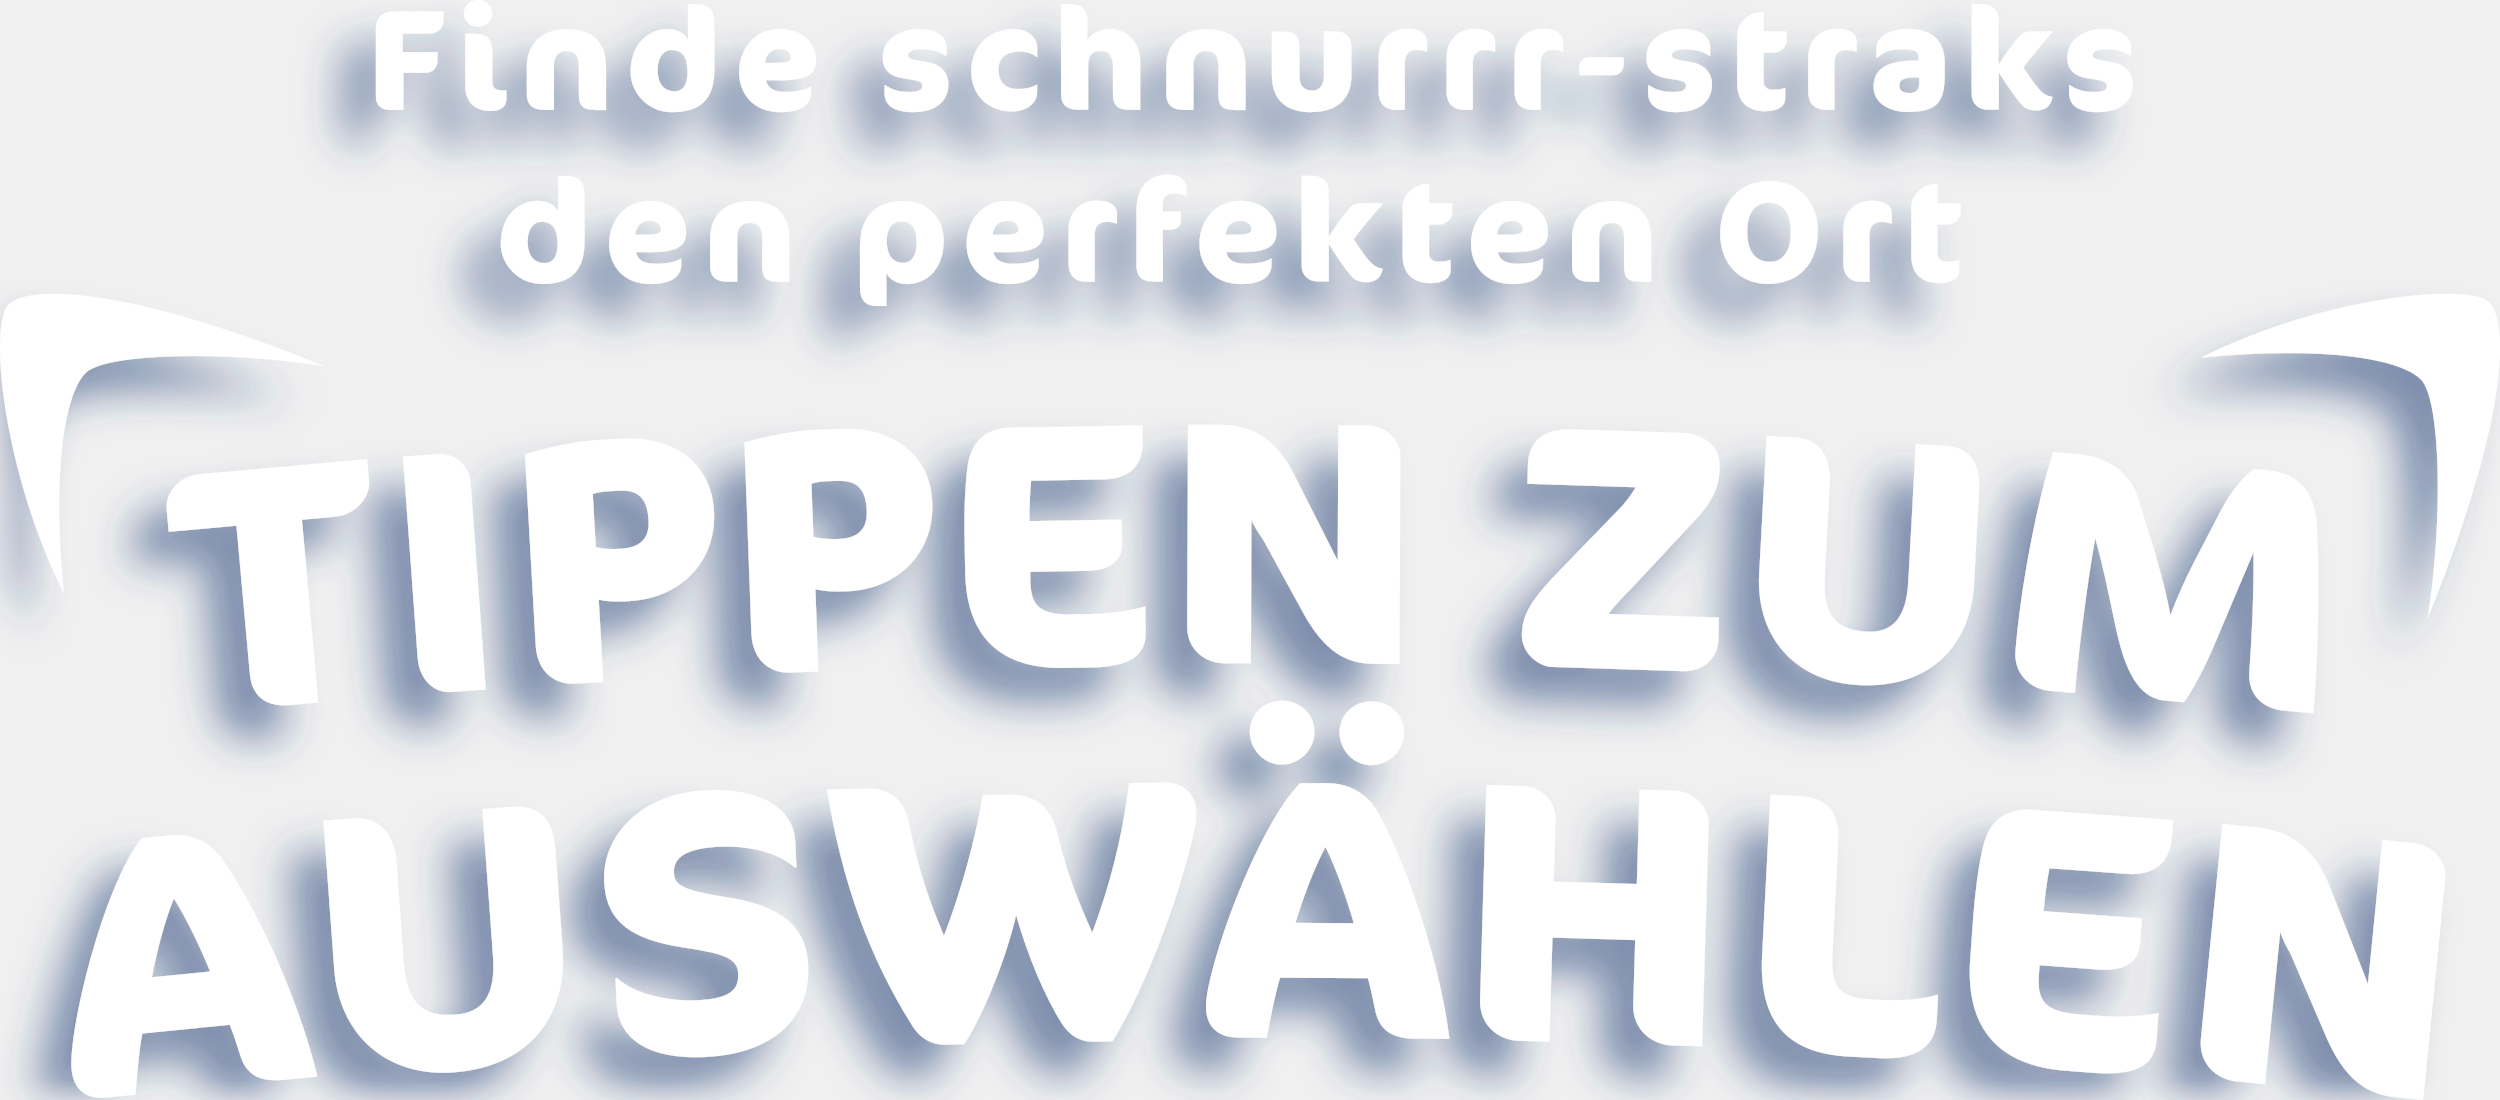
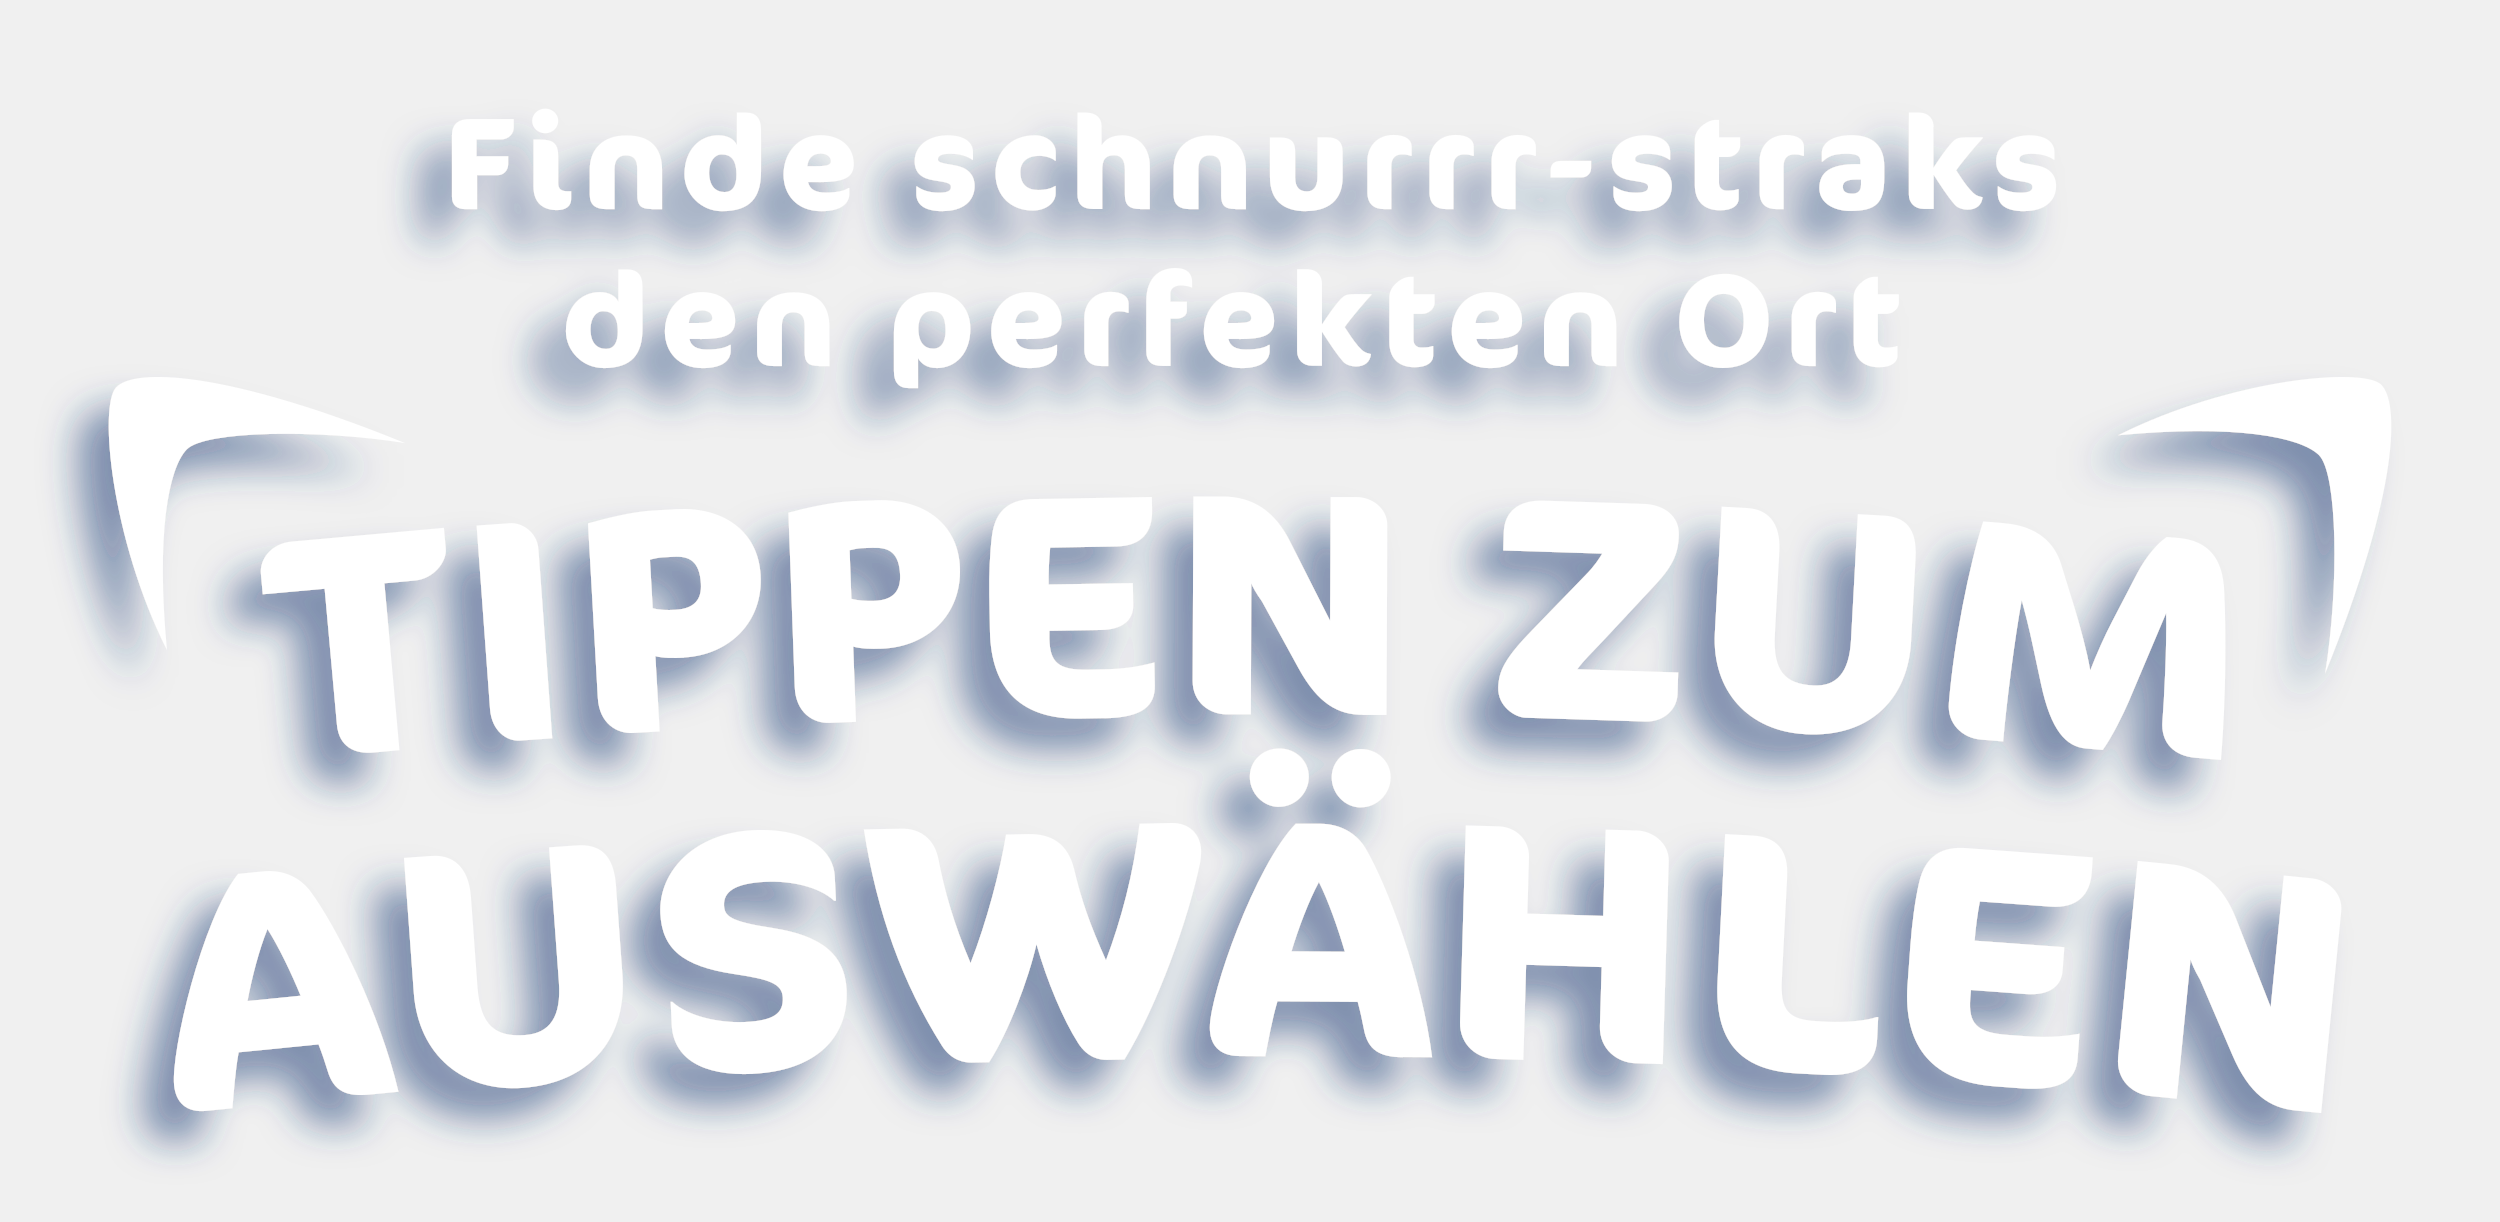
- <svg xmlns="http://www.w3.org/2000/svg" id="Layer_2" data-name="Layer 2" viewBox="0 0 209.89 92.35">
+ <svg xmlns="http://www.w3.org/2000/svg" id="Layer_2" data-name="Layer 2" viewBox="-10 -10 229.89 112.35">
  <defs>
    <style>
      .cls-1 {
        filter: url(#drop-shadow-1);
      }

      .cls-2 {
        fill: #fff;
        stroke-width: 0px;
      }
    </style>
    <filter id="drop-shadow-1" filterUnits="userSpaceOnUse">
      <feOffset dx="-2.83" dy="2.83" />
      <feGaussianBlur result="blur" stdDeviation="1.7" />
      <feFlood flood-color="#264078" flood-opacity=".55" />
      <feComposite in2="blur" operator="in" />
      <feComposite in="SourceGraphic" />
    </filter>
  </defs>
  <g id="logo">
    <g class="cls-1">
      <g>
        <g>
          <path class="cls-2" d="M28.18,43.38l-2.83.26,1.38,15.34-2.4.22c-1.65.15-3.16-.47-3.35-2.58l-1.13-12.48-5.69.51-.17-1.91c-.11-1.21.83-2.75,2.85-2.94l13.98-1.26.17,1.91c.11,1.24-1.15,2.78-2.82,2.93Z" />
          <path class="cls-2" d="M37.83,58.1c-1.24.09-2.62-.88-2.77-2.91l-1.23-16.86,3.06-.22c1.07-.08,2.5.78,2.62,2.4l1.27,17.38-2.95.21Z" />
          <path class="cls-2" d="M52.89,50.48c-.98.05-1.88.05-2.62-.14l.39,6.92-2.46.14c-1.45.08-3.1-.84-3.23-3.25l-.9-16.02c1.49-.43,4.01-1.07,5.92-1.18l2.23-.13c4.14-.23,7.49,1.9,7.72,6.07.25,4.34-2.9,7.34-7.04,7.57ZM51.96,41.2l-1.1.06c-.26.01-.84.13-1.09.21l.25,4.46c.62.17,1.32.19,2.1.14,1.74-.1,2.42-.95,2.33-2.4-.12-2.08-1.07-2.55-2.49-2.47Z" />
          <path class="cls-2" d="M71.08,49.65c-.99.04-1.89.01-2.62-.19l.25,6.92-2.46.09c-1.45.05-3.08-.9-3.17-3.31l-.58-16.02c1.49-.4,4.03-.99,5.94-1.06l2.23-.08c4.14-.15,7.44,2.05,7.6,6.22.16,4.35-3.04,7.28-7.19,7.43ZM70.33,40.37l-1.1.04c-.26,0-.84.12-1.1.19l.16,4.46c.62.18,1.31.21,2.1.19,1.74-.06,2.43-.9,2.38-2.35-.08-2.09-1.02-2.57-2.44-2.52Z" />
          <path class="cls-2" d="M91.58,56.04l-2.26.04c-5.25.09-8.19-2.53-8.29-8.06l-.06-3.36c-.03-1.83.05-3.86.25-5.4.33-2.56,1.86-3.34,3.8-3.37l10.9-.19.02,1.3c.03,1.91-.96,3.21-3.28,3.25l-6.09.11c-.1.99-.16,2.44-.14,3.39l7.74-.13.04,2c.02,1.45-1.03,2.28-2.98,2.31l-4.73.08v.73c.05,2.15.76,2.89,3.54,2.84l1.45-.03c1.65-.03,3.04-.2,4.66-.63l.04,2.12c.03,1.83-1.08,2.95-4.62,3.01Z" />
          <path class="cls-2" d="M115.32,55.73c-2.26,0-4.11-1-5.9-4.26l-3.37-6.16c-.55-.76-.92-1.45-.98-1.66l-.05,12.04h-2.26c-1.51-.02-3.1-1.07-3.09-3.1l.07-16.94h2.67c2.93.02,4.87,1.45,6.22,4.16l3.68,7.27.05-11.37h2.44c1.31.02,2.78.98,2.77,2.6l-.07,17.43h-2.18Z" />
          <path class="cls-2" d="M141.28,56.35l-11.02-.35c-.93-.03-2.55-1.04-2.49-2.78.05-1.48.55-2.65,3.22-5.38l4.83-4.98c.81-.82,1.24-1.5,1.51-1.95l-9.1-.29.05-1.65c.06-1.88,1.29-3.01,3.69-2.93l9.13.29c2,.06,3.33,1.18,3.28,2.86-.05,1.54-.41,2.71-2.18,4.6l-4.81,5.16c-.99,1.04-1.77,1.8-2.35,2.59l9.28.3-.06,1.97c-.05,1.48-1.33,2.6-2.98,2.54Z" />
          <path class="cls-2" d="M155.96,57.51c-5.13-.28-8.56-3.92-8.27-9.31l.63-11.61,2.35.13c1.77.1,3.1,1.21,2.95,3.97l-.41,7.65c-.18,3.39.94,4.55,3.52,4.69,2.17.12,3.32-1.19,3.48-4.17l.63-11.58,2.35.13c2.06.11,3.1,1.21,2.96,3.85l-.42,7.76c-.27,5.04-3.59,8.84-9.76,8.5Z" />
          <path class="cls-2" d="M191.88,59.68c-1.91-.16-3.21-1.32-3.03-3.4.15-1.79.41-6.92.34-9.9l-3.45,8.15c-.51,1.18-1.53,3.25-2.38,4.43l-1.53-.13c-1.88-.16-3.23-1.7-4.13-5.85l-.73-3.41c-.35-1.69-.81-3.5-1.06-4.37-.63,3.38-1.43,9.69-1.71,12.98l-2.05-.17c-1.68-.14-3.11-1.43-2.94-3.39.48-5.72,1.85-12.56,3.16-16.67l1.91.16c3.18.27,4.67,1.91,5.24,3.73l1.23,4c.52,1.73,1.17,4.09,1.46,5.8.56-1.44,1.31-3.15,2.04-4.54l2.29-4.4c.87-1.64,1.92-2.78,2.7-3.32l1.01.08c2.89.24,4.14,1.95,4.28,4.84.19,3.95.16,10.11-.3,15.58l-2.34-.2Z" />
        </g>
        <g>
          <path class="cls-2" d="M23.99,90.65c-2.13.21-3.3-.29-3.86-2.17-.23-.76-.5-1.57-.84-2.44l-7.34.73c-.31,1.59-.46,3.79-.58,5.14l-2.38.24c-1.88.19-2.82-.78-2.98-2.35-.31-3.09,2.56-15.21,5.88-19.44l2.28-.23c2.07-.21,3.53.71,4.36,1.81,2.38,3.19,6.43,11.29,8.11,18.45l-2.65.26ZM14.59,75.45c-.75,1.85-1.43,4.44-1.83,6.6l4.88-.49c-.83-2.04-2.01-4.5-3.04-6.12Z" />
          <path class="cls-2" d="M38.07,90.04c-5.47.4-9.6-3-10.02-8.75l-.9-12.4,2.5-.18c1.89-.14,3.45.87,3.66,3.81l.59,8.16c.26,3.62,1.62,4.7,4.37,4.5,2.32-.17,3.36-1.7,3.12-4.89l-.9-12.37,2.5-.18c2.2-.16,3.45.87,3.65,3.68l.6,8.29c.39,5.38-2.61,9.85-9.2,10.33Z" />
          <path class="cls-2" d="M59.25,88.75c-4.71.22-7.33-1.45-7.48-4.51l-.1-2.11h.15c1.4,1.29,4.22,1.96,6.67,1.85,2.72-.13,3.56-.82,3.49-2.25-.06-1.3-1.26-1.68-4.54-2.17-4.69-.71-6.57-2.32-6.72-5.58-.18-3.81,3.12-7.38,8.54-7.64,5.26-.25,7.39,2.04,7.5,4.23l.11,2.26h-.16c-1.49-1.35-4.09-1.85-6.32-1.74-2.91.14-3.86.96-3.81,2.17.05.96.47,1.47,4.48,2.08,4.44.69,6.63,2.38,6.79,5.7.21,4.43-2.9,7.43-8.6,7.7Z" />
          <path class="cls-2" d="M93.41,87.43l-1.61.03c-.68.01-1.8-.18-2.67-1.56-1.35-2.11-2.84-5.62-3.82-9.07-.74,3.27-2.62,8.18-4.36,10.85l-1.61.03c-.65.01-1.86-.18-2.73-1.56-3.59-5.69-5.96-12.12-7.17-19.88l3.41-.07c1.74-.04,3.06.9,3.44,2.78.56,2.93,1.39,5.92,2.96,9.58,1.44-3.69,2.74-8.52,3.26-11.82l2.04-.04c2.08-.04,3.64.82,4.22,3.23.68,2.87,1.41,4.99,2.93,8.37,1.41-3.78,2.5-7.8,3.09-12.56l2.97-.06c1.52-.03,2.66.97,2.69,2.58,0,.31-.02.62-.07.96-1.04,5.14-3.97,13.32-6.97,18.19Z" />
          <path class="cls-2" d="M119.03,87.22c-2.14-.01-3.25-.64-3.61-2.57-.15-.78-.33-1.62-.57-2.52l-7.38-.05c-.47,1.55-.86,3.71-1.12,5.05l-2.39-.02c-1.89-.01-2.72-1.07-2.71-2.65.02-3.1,4.16-14.86,7.9-18.71h2.29c2.08.03,3.43,1.09,4.14,2.27,2.02,3.42,5.19,11.91,6.11,19.2l-2.67-.02ZM107.61,64.2c-1.49,0-2.69-1.29-2.68-2.78,0-1.49,1.23-2.6,2.71-2.59,1.49,0,2.72,1.13,2.71,2.62,0,1.49-1.26,2.75-2.75,2.74ZM111.28,71.11c-.94,1.76-1.89,4.27-2.52,6.37l4.9.03c-.61-2.11-1.52-4.69-2.38-6.4ZM115.14,64.25c-1.49,0-2.69-1.29-2.68-2.78s1.23-2.6,2.71-2.59,2.72,1.13,2.71,2.62-1.26,2.75-2.75,2.74Z" />
          <path class="cls-2" d="M140.37,87.77c-1.61-.05-3.31-1.25-3.25-3.42l.16-5.42-6.94-.21-.26,8.74-2.6-.08c-1.61-.05-3.28-1.25-3.22-3.41l.53-18.07,3.04.09c1.55.05,2.82,1.23,2.77,2.84l-.15,5.18,6.97.21.23-7.93,2.88.08c1.39.04,2.98,1.11,2.92,2.85l-.55,18.63-2.54-.08Z" />
          <path class="cls-2" d="M157.74,88.84l-2.48-.13c-5.42-.28-7.6-3.12-7.32-8.51l.7-13.5,2.48.13c2.32.12,3.34,1.38,3.22,3.8l-.49,9.47c-.14,2.79.55,3.66,3.22,3.8l.93.05c1.7.09,3.67-.09,4.55-.42h.16s-.1,2.02-.1,2.02c-.11,2.17-1.48,3.46-4.86,3.29Z" />
          <path class="cls-2" d="M175.87,90.08l-2.41-.18c-5.59-.41-8.48-3.48-8.05-9.38l.26-3.59c.14-1.95.42-4.1.79-5.72.6-2.69,2.3-3.38,4.37-3.22l11.62.85-.1,1.39c-.15,2.04-1.33,3.32-3.8,3.14l-6.49-.47c-.2,1.04-.41,2.58-.48,3.6l8.25.6-.16,2.13c-.11,1.55-1.32,2.33-3.39,2.18l-5.04-.37-.06.77c-.17,2.29.52,3.15,3.48,3.36l1.54.11c1.76.13,3.26.08,5.02-.22l-.17,2.26c-.14,1.95-1.43,3.03-5.21,2.76Z" />
          <path class="cls-2" d="M201.11,92.12c-2.41-.24-4.28-1.49-5.84-5.13l-2.96-6.9c-.51-.86-.83-1.64-.87-1.86l-1.28,12.8-2.41-.24c-1.6-.16-3.19-1.44-2.97-3.6l1.8-18.02,2.84.28c3.12.31,5.03,2.03,6.2,5.04l3.18,8.11,1.21-12.09,2.59.26c1.39.14,2.86,1.31,2.69,3.04l-1.85,18.54-2.31-.23Z" />
        </g>
        <g>
          <path class="cls-2" d="M5.34,49.75C.19,39.44-.93,27.35.68,25.62c1.61-1.73,9.77-1.69,26.58,5.13-8.04-1.3-18.42-1.14-20.09.58-1.67,1.73-2.83,7.76-1.82,18.42" />
          <path class="cls-2" d="M184.81,30.01c10.31-5.16,22.39-6.27,24.13-4.66,1.73,1.61,1.69,9.77-5.13,26.58,1.3-8.04,1.14-18.42-.58-20.09-1.73-1.67-7.76-2.83-18.42-1.82" />
        </g>
      </g>
      <g>
        <path class="cls-2" d="M36.03,2.82h-2.21v1.55h2.91v.71c0,.62-.44,1.03-.98,1.03h-1.88v3.12h-1.1c-.72,0-1.21-.36-1.21-1.13V2.45c0-1.02.56-1.5,1.67-1.5h4.01v.8c0,.48-.4,1.07-1.2,1.07Z" />
        <path class="cls-2" d="M40.14,2.25c-.66,0-1.2-.5-1.2-1.13s.54-1.13,1.2-1.13,1.19.5,1.19,1.13-.53,1.13-1.19,1.13ZM41.22,9.32c-1.21,0-2.16-.6-2.16-2.16V2.83h.56c1.29,0,1.71.37,1.71,1.57v2.42c0,.59.28.77.91.77h.28v.67c0,.79-.6,1.06-1.31,1.06Z" />
        <path class="cls-2" d="M49.92,9.22c-1.01,0-1.32-.33-1.32-1.34v-2.31c0-.89-.3-1.28-1.07-1.28-.66,0-1.02.44-1.02,1.25v3.69h-.77c-.97,0-1.51-.38-1.51-1.34v-2.31c0-1.9,1.26-3.13,3.36-3.13,2.34,0,3.29,1.24,3.29,3.19v3.6h-.96Z" />
        <path class="cls-2" d="M56.38,9.42c-1.94,0-3.44-1.6-3.44-3.38,0-2.22,1.37-3.6,3.12-3.6.84,0,1.46.37,1.7.89V.35h.82c.91,0,1.4.48,1.4,1.59v3.83c0,2.39-.97,3.65-3.6,3.65ZM56.34,4.2c-.61,0-1.13.63-1.13,1.64,0,1.29.6,1.82,1.43,1.82.71,0,1.08-.55,1.08-1.58,0-1.48-.56-1.88-1.38-1.88Z" />
        <path class="cls-2" d="M65.29,6.74h-.98c.13.66.67.97,1.62.97,1.06,0,1.72-.17,2.09-.42h.08v.53c0,.84-.68,1.6-2.57,1.6-2.28,0-3.48-1.54-3.48-3.36,0-2,1.36-3.63,3.39-3.63,1.73,0,3.07.97,3.07,2.65,0,1.32-1,1.67-3.23,1.67ZM65.44,4.13c-.8,0-1.14.52-1.2,1.15h.89c1.08,0,1.27-.17,1.27-.46,0-.34-.3-.7-.96-.7Z" />
        <path class="cls-2" d="M76.71,9.42c-1.8,0-2.45-.66-2.45-1.62v-.66h.06c.43.32,1.09.58,2.03.58.83,0,1.09-.19,1.09-.52,0-.3-.16-.42-1.52-.61-1.19-.17-1.81-.71-1.81-1.76,0-1.58,1.5-2.39,3.01-2.39s2.35.59,2.35,1.57v.68h-.06c-.44-.32-1.14-.55-2.03-.55s-1.13.23-1.13.5c0,.25.14.34,1.52.56,1.1.18,1.85.78,1.85,1.9,0,1.42-1.1,2.31-2.91,2.31Z" />
        <path class="cls-2" d="M87.03,4.79c-.2-.22-.83-.46-1.46-.46-1.12,0-1.74.56-1.74,1.49,0,1.13.62,1.65,1.63,1.65.71,0,1.2-.14,1.59-.37h.02v.68c0,.88-.9,1.58-2.1,1.58-2,0-3.43-1.35-3.43-3.42,0-1.88,1.31-3.5,3.63-3.5,1.04,0,1.91.68,1.91,1.54v.8h-.06Z" />
        <path class="cls-2" d="M94.84,9.22c-1.2,0-1.4-.56-1.4-1.38v-2.21c0-.94-.34-1.35-.98-1.35-.89,0-1.1.47-1.1,1.4v3.54h-.77c-1.09,0-1.51-.46-1.51-1.38V.35h.73c.95,0,1.49.46,1.49,1.31v1.7c.34-.53.89-.92,1.93-.92,1.33,0,2.5,1.03,2.5,2.82v3.97h-.88Z" />
        <path class="cls-2" d="M103.61,9.22c-1.01,0-1.32-.33-1.32-1.34v-2.31c0-.89-.3-1.28-1.07-1.28-.66,0-1.02.44-1.02,1.25v3.69h-.77c-.97,0-1.51-.38-1.51-1.34v-2.31c0-1.9,1.26-3.13,3.36-3.13,2.34,0,3.29,1.24,3.29,3.19v3.6h-.96Z" />
        <path class="cls-2" d="M110.08,9.42c-2.13,0-3.3-1.04-3.3-3.15v-3.63h.89c1,0,1.43.34,1.43,1.34v2.35c0,.97.46,1.27,1.08,1.27.54,0,.97-.31.97-1.36v-3.61h.89c.91,0,1.42.38,1.42,1.34v2.35c0,2.11-1.34,3.09-3.37,3.09Z" />
        <path class="cls-2" d="M119.72,4.33c-.29-.11-.5-.13-.8-.13-.55,0-.98.28-.98,1.08v3.95h-.62c-.98,0-1.58-.46-1.58-1.56v-2.87c0-1.33.9-2.39,2.4-2.39,1.14,0,1.67.47,1.67,1.08v.84h-.07Z" />
        <path class="cls-2" d="M125.43,4.33c-.29-.11-.5-.13-.8-.13-.55,0-.98.28-.98,1.08v3.95h-.62c-.98,0-1.58-.46-1.58-1.56v-2.87c0-1.33.9-2.39,2.4-2.39,1.14,0,1.67.47,1.67,1.08v.84h-.07Z" />
        <path class="cls-2" d="M131.14,4.33c-.29-.11-.5-.13-.8-.13-.55,0-.98.28-.98,1.08v3.95h-.62c-.98,0-1.58-.46-1.58-1.56v-2.87c0-1.33.9-2.39,2.4-2.39,1.14,0,1.67.47,1.67,1.08v.84h-.07Z" />
        <path class="cls-2" d="M136.31,5.45c0,.46-.35.86-.84.86h-2.88v-.61c0-.59.3-.9.96-.9h2.76v.65Z" />
        <path class="cls-2" d="M140.82,9.42c-1.8,0-2.45-.66-2.45-1.62v-.66h.06c.43.32,1.09.58,2.03.58.83,0,1.09-.19,1.09-.52,0-.3-.16-.42-1.52-.61-1.19-.17-1.81-.71-1.81-1.76,0-1.58,1.5-2.39,3.01-2.39s2.35.59,2.35,1.57v.68h-.06c-.44-.32-1.14-.55-2.03-.55s-1.13.23-1.13.5c0,.25.14.34,1.52.56,1.1.18,1.85.78,1.85,1.9,0,1.42-1.1,2.31-2.91,2.31Z" />
        <path class="cls-2" d="M146.65,1.46c.3-.23.71-.44,1.19-.44h.24v1.61h1.93v.8c0,.56-.6,1-1.12,1h-.82v2.39c0,.44.28.71.72.71.54,0,.79-.05,1.03-.14h.06v.89c0,.55-.5,1.06-1.69,1.06s-2.34-.54-2.34-2.35V2.88c0-.6.35-1.08.79-1.42Z" />
        <path class="cls-2" d="M155.79,4.33c-.29-.11-.5-.13-.8-.13-.55,0-.98.28-.98,1.08v3.95h-.62c-.98,0-1.58-.46-1.58-1.56v-2.87c0-1.33.9-2.39,2.4-2.39,1.14,0,1.67.47,1.67,1.08v.84h-.07Z" />
        <path class="cls-2" d="M160.12,9.4c-1.27,0-2.82-.6-2.82-2.1s1.06-2.21,3.45-2.21h.32v-.28c0-.54-.42-.67-1.32-.67-1.23,0-1.69.29-2.16.72h-.06v-.8c0-.82.85-1.63,2.73-1.63s3.01.92,3.01,2.87v1.02c0,2.4-.77,3.08-3.17,3.08ZM161.13,6.51h-.46c-.86,0-1.21.22-1.21.66,0,.42.26.64.9.64.41,0,.77-.2.77-.8v-.49Z" />
        <path class="cls-2" d="M167.79,1.68v3.75c.54-.8,1.09-1.67,1.74-2.36.29-.31.52-.44,1.21-.44h1.6v.06c-.41.42-1.86,2.11-2.46,2.97.38.58.78,1.21,1.24,1.74.49.56.68.62,1.19.74-.08.73-.58,1.14-1.39,1.14-.34,0-.9-.13-1.17-.46-.74-.86-1.32-1.8-1.94-2.75v3.14h-.9c-.84,0-1.38-.55-1.38-1.34V.35h.88c1.03,0,1.4.67,1.4,1.33Z" />
        <path class="cls-2" d="M176.16,9.42c-1.8,0-2.45-.66-2.45-1.62v-.66h.06c.43.32,1.09.58,2.03.58.83,0,1.09-.19,1.09-.52,0-.3-.16-.42-1.52-.61-1.19-.17-1.81-.71-1.81-1.76,0-1.58,1.5-2.39,3.01-2.39s2.35.59,2.35,1.57v.68h-.06c-.44-.32-1.14-.55-2.03-.55s-1.13.23-1.13.5c0,.25.14.34,1.52.56,1.1.18,1.85.78,1.85,1.9,0,1.42-1.1,2.31-2.91,2.31Z" />
        <path class="cls-2" d="M45.48,23.84c-1.94,0-3.44-1.6-3.44-3.38,0-2.22,1.37-3.6,3.12-3.6.84,0,1.46.37,1.7.89v-2.97h.82c.91,0,1.4.48,1.4,1.59v3.83c0,2.39-.97,3.65-3.6,3.65ZM45.43,18.62c-.61,0-1.13.63-1.13,1.64,0,1.29.6,1.82,1.43,1.82.71,0,1.08-.55,1.08-1.58,0-1.48-.56-1.88-1.38-1.88Z" />
        <path class="cls-2" d="M54.38,21.17h-.98c.13.66.67.97,1.62.97,1.06,0,1.71-.17,2.09-.42h.08v.53c0,.84-.68,1.6-2.57,1.6-2.28,0-3.48-1.54-3.48-3.36,0-2,1.36-3.63,3.39-3.63,1.73,0,3.07.97,3.07,2.65,0,1.32-1,1.67-3.23,1.67ZM54.54,18.55c-.8,0-1.14.52-1.2,1.15h.89c1.08,0,1.27-.17,1.27-.46,0-.34-.3-.7-.96-.7Z" />
        <path class="cls-2" d="M65.31,23.65c-1.01,0-1.32-.34-1.32-1.34v-2.31c0-.89-.3-1.28-1.07-1.28-.66,0-1.02.44-1.02,1.25v3.69h-.77c-.97,0-1.51-.38-1.51-1.34v-2.31c0-1.9,1.26-3.13,3.36-3.13,2.34,0,3.29,1.24,3.29,3.19v3.6h-.96Z" />
        <path class="cls-2" d="M76.11,23.84c-.89,0-1.4-.41-1.69-.9v2.75h-.83c-.91,0-1.39-.48-1.39-1.59v-3.49c0-2.36,1.31-3.74,3.65-3.74,1.93,0,3.38,1.31,3.38,3.35,0,2.25-1.32,3.63-3.12,3.63ZM75.58,18.6c-.62,0-1.13.6-1.13,1.57,0,1.4.6,1.89,1.38,1.89.72,0,1.12-.63,1.12-1.62,0-1.42-.43-1.85-1.37-1.85Z" />
        <path class="cls-2" d="M84.39,21.17h-.98c.13.66.67.97,1.62.97,1.06,0,1.71-.17,2.09-.42h.08v.53c0,.84-.68,1.6-2.57,1.6-2.28,0-3.48-1.54-3.48-3.36,0-2,1.36-3.63,3.39-3.63,1.73,0,3.07.97,3.07,2.65,0,1.32-1,1.67-3.23,1.67ZM84.55,18.55c-.8,0-1.14.52-1.2,1.15h.89c1.08,0,1.27-.17,1.27-.46,0-.34-.3-.7-.96-.7Z" />
        <path class="cls-2" d="M93.69,18.76c-.29-.11-.5-.13-.8-.13-.55,0-.98.28-.98,1.08v3.95h-.62c-.98,0-1.58-.46-1.58-1.56v-2.87c0-1.33.9-2.39,2.4-2.39,1.14,0,1.67.47,1.67,1.08v.84h-.07Z" />
        <path class="cls-2" d="M99.56,16.43c-.25-.13-.72-.18-1.02-.18-.54,0-.91.31-.91.71v.78h1.51v.83c0,.44-.41.73-.98.73h-.53v4.35h-.7c-1.08,0-1.52-.42-1.52-1.42v-4.54c0-2.38,1.43-3.04,2.67-3.04,1.12,0,1.54.56,1.54,1.25v.53h-.06Z" />
        <path class="cls-2" d="M103.94,21.17h-.98c.13.66.67.97,1.62.97,1.06,0,1.72-.17,2.09-.42h.08v.53c0,.84-.68,1.6-2.57,1.6-2.28,0-3.48-1.54-3.48-3.36,0-2,1.36-3.63,3.39-3.63,1.73,0,3.07.97,3.07,2.65,0,1.32-1,1.67-3.23,1.67ZM104.1,18.55c-.8,0-1.14.52-1.2,1.15h.89c1.08,0,1.27-.17,1.27-.46,0-.34-.3-.7-.96-.7Z" />
        <path class="cls-2" d="M111.56,16.1v3.75c.54-.8,1.09-1.67,1.74-2.36.29-.31.52-.44,1.21-.44h1.6v.06c-.41.42-1.86,2.11-2.46,2.97.38.58.78,1.21,1.23,1.74.49.56.68.62,1.19.74-.08.73-.58,1.14-1.39,1.14-.34,0-.9-.13-1.18-.46-.74-.86-1.32-1.8-1.94-2.75v3.14h-.9c-.84,0-1.38-.55-1.38-1.34v-7.53h.88c1.03,0,1.4.67,1.4,1.33Z" />
        <path class="cls-2" d="M118.56,15.89c.3-.23.71-.44,1.19-.44h.24v1.61h1.93v.8c0,.56-.6,1-1.12,1h-.82v2.39c0,.44.28.71.72.71.54,0,.79-.05,1.03-.14h.06v.89c0,.55-.5,1.06-1.69,1.06s-2.34-.54-2.34-2.35v-4.09c0-.6.35-1.08.79-1.42Z" />
        <path class="cls-2" d="M126.74,21.17h-.98c.13.66.67.97,1.62.97,1.05,0,1.71-.17,2.09-.42h.08v.53c0,.84-.68,1.6-2.57,1.6-2.28,0-3.48-1.54-3.48-3.36,0-2,1.35-3.63,3.39-3.63,1.73,0,3.07.97,3.07,2.65,0,1.32-1,1.67-3.23,1.67ZM126.89,18.55c-.8,0-1.14.52-1.2,1.15h.89c1.08,0,1.27-.17,1.27-.46,0-.34-.3-.7-.96-.7Z" />
        <path class="cls-2" d="M137.67,23.65c-1.01,0-1.32-.34-1.32-1.34v-2.31c0-.89-.3-1.28-1.07-1.28-.66,0-1.02.44-1.02,1.25v3.69h-.77c-.97,0-1.51-.38-1.51-1.34v-2.31c0-1.9,1.26-3.13,3.36-3.13,2.34,0,3.29,1.24,3.29,3.19v3.6h-.96Z" />
        <path class="cls-2" d="M148.4,23.84c-2.25,0-3.98-1.63-3.98-4.22s1.57-4.44,4.23-4.44c2.03,0,3.97,1.51,3.97,4.21s-1.54,4.45-4.22,4.45ZM148.42,17.03c-1.13,0-1.73.97-1.73,2.36,0,1.75.67,2.59,1.92,2.59,1.03,0,1.73-.86,1.73-2.39,0-1.81-.65-2.57-1.92-2.57Z" />
        <path class="cls-2" d="M158.74,18.76c-.29-.11-.5-.13-.8-.13-.55,0-.98.28-.98,1.08v3.95h-.62c-.98,0-1.58-.46-1.58-1.56v-2.87c0-1.33.9-2.39,2.4-2.39,1.14,0,1.67.47,1.67,1.08v.84h-.07Z" />
        <path class="cls-2" d="M161.25,15.89c.3-.23.71-.44,1.19-.44h.24v1.61h1.93v.8c0,.56-.6,1-1.12,1h-.81v2.39c0,.44.28.71.72.71.54,0,.79-.05,1.03-.14h.06v.89c0,.55-.5,1.06-1.69,1.06s-2.34-.54-2.34-2.35v-4.09c0-.6.35-1.08.79-1.42Z" />
      </g>
    </g>
  </g>
</svg>
